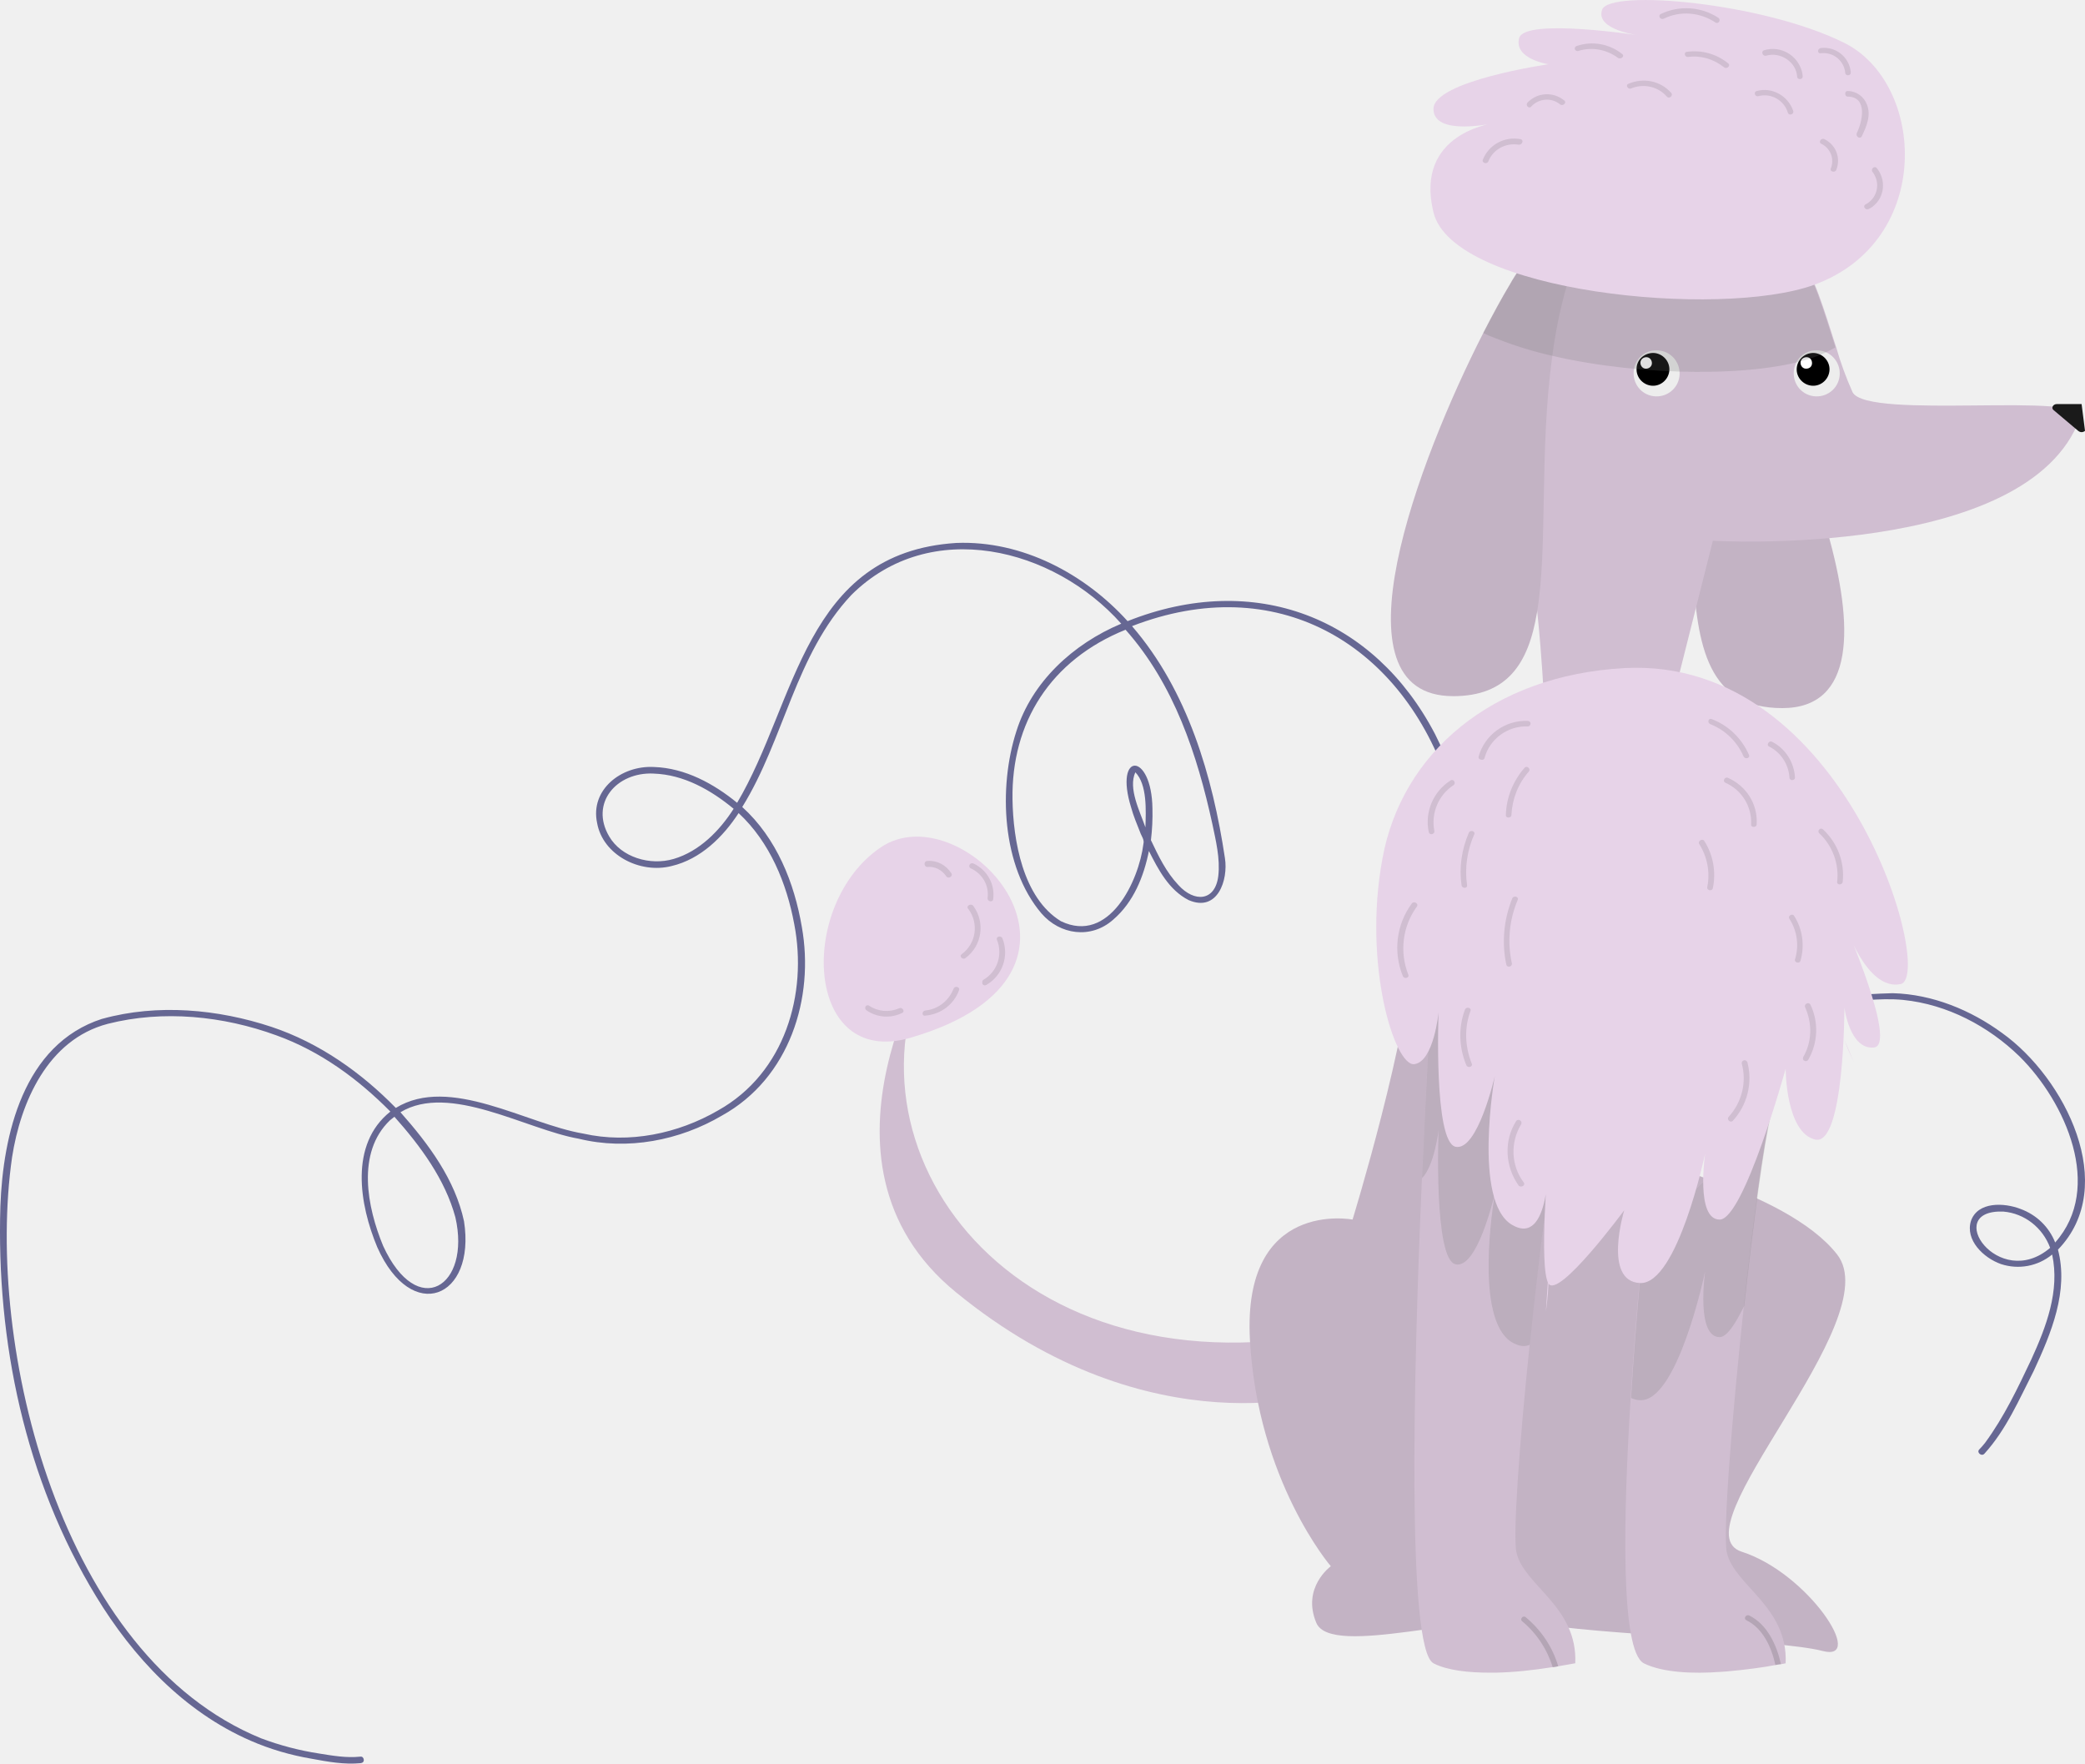
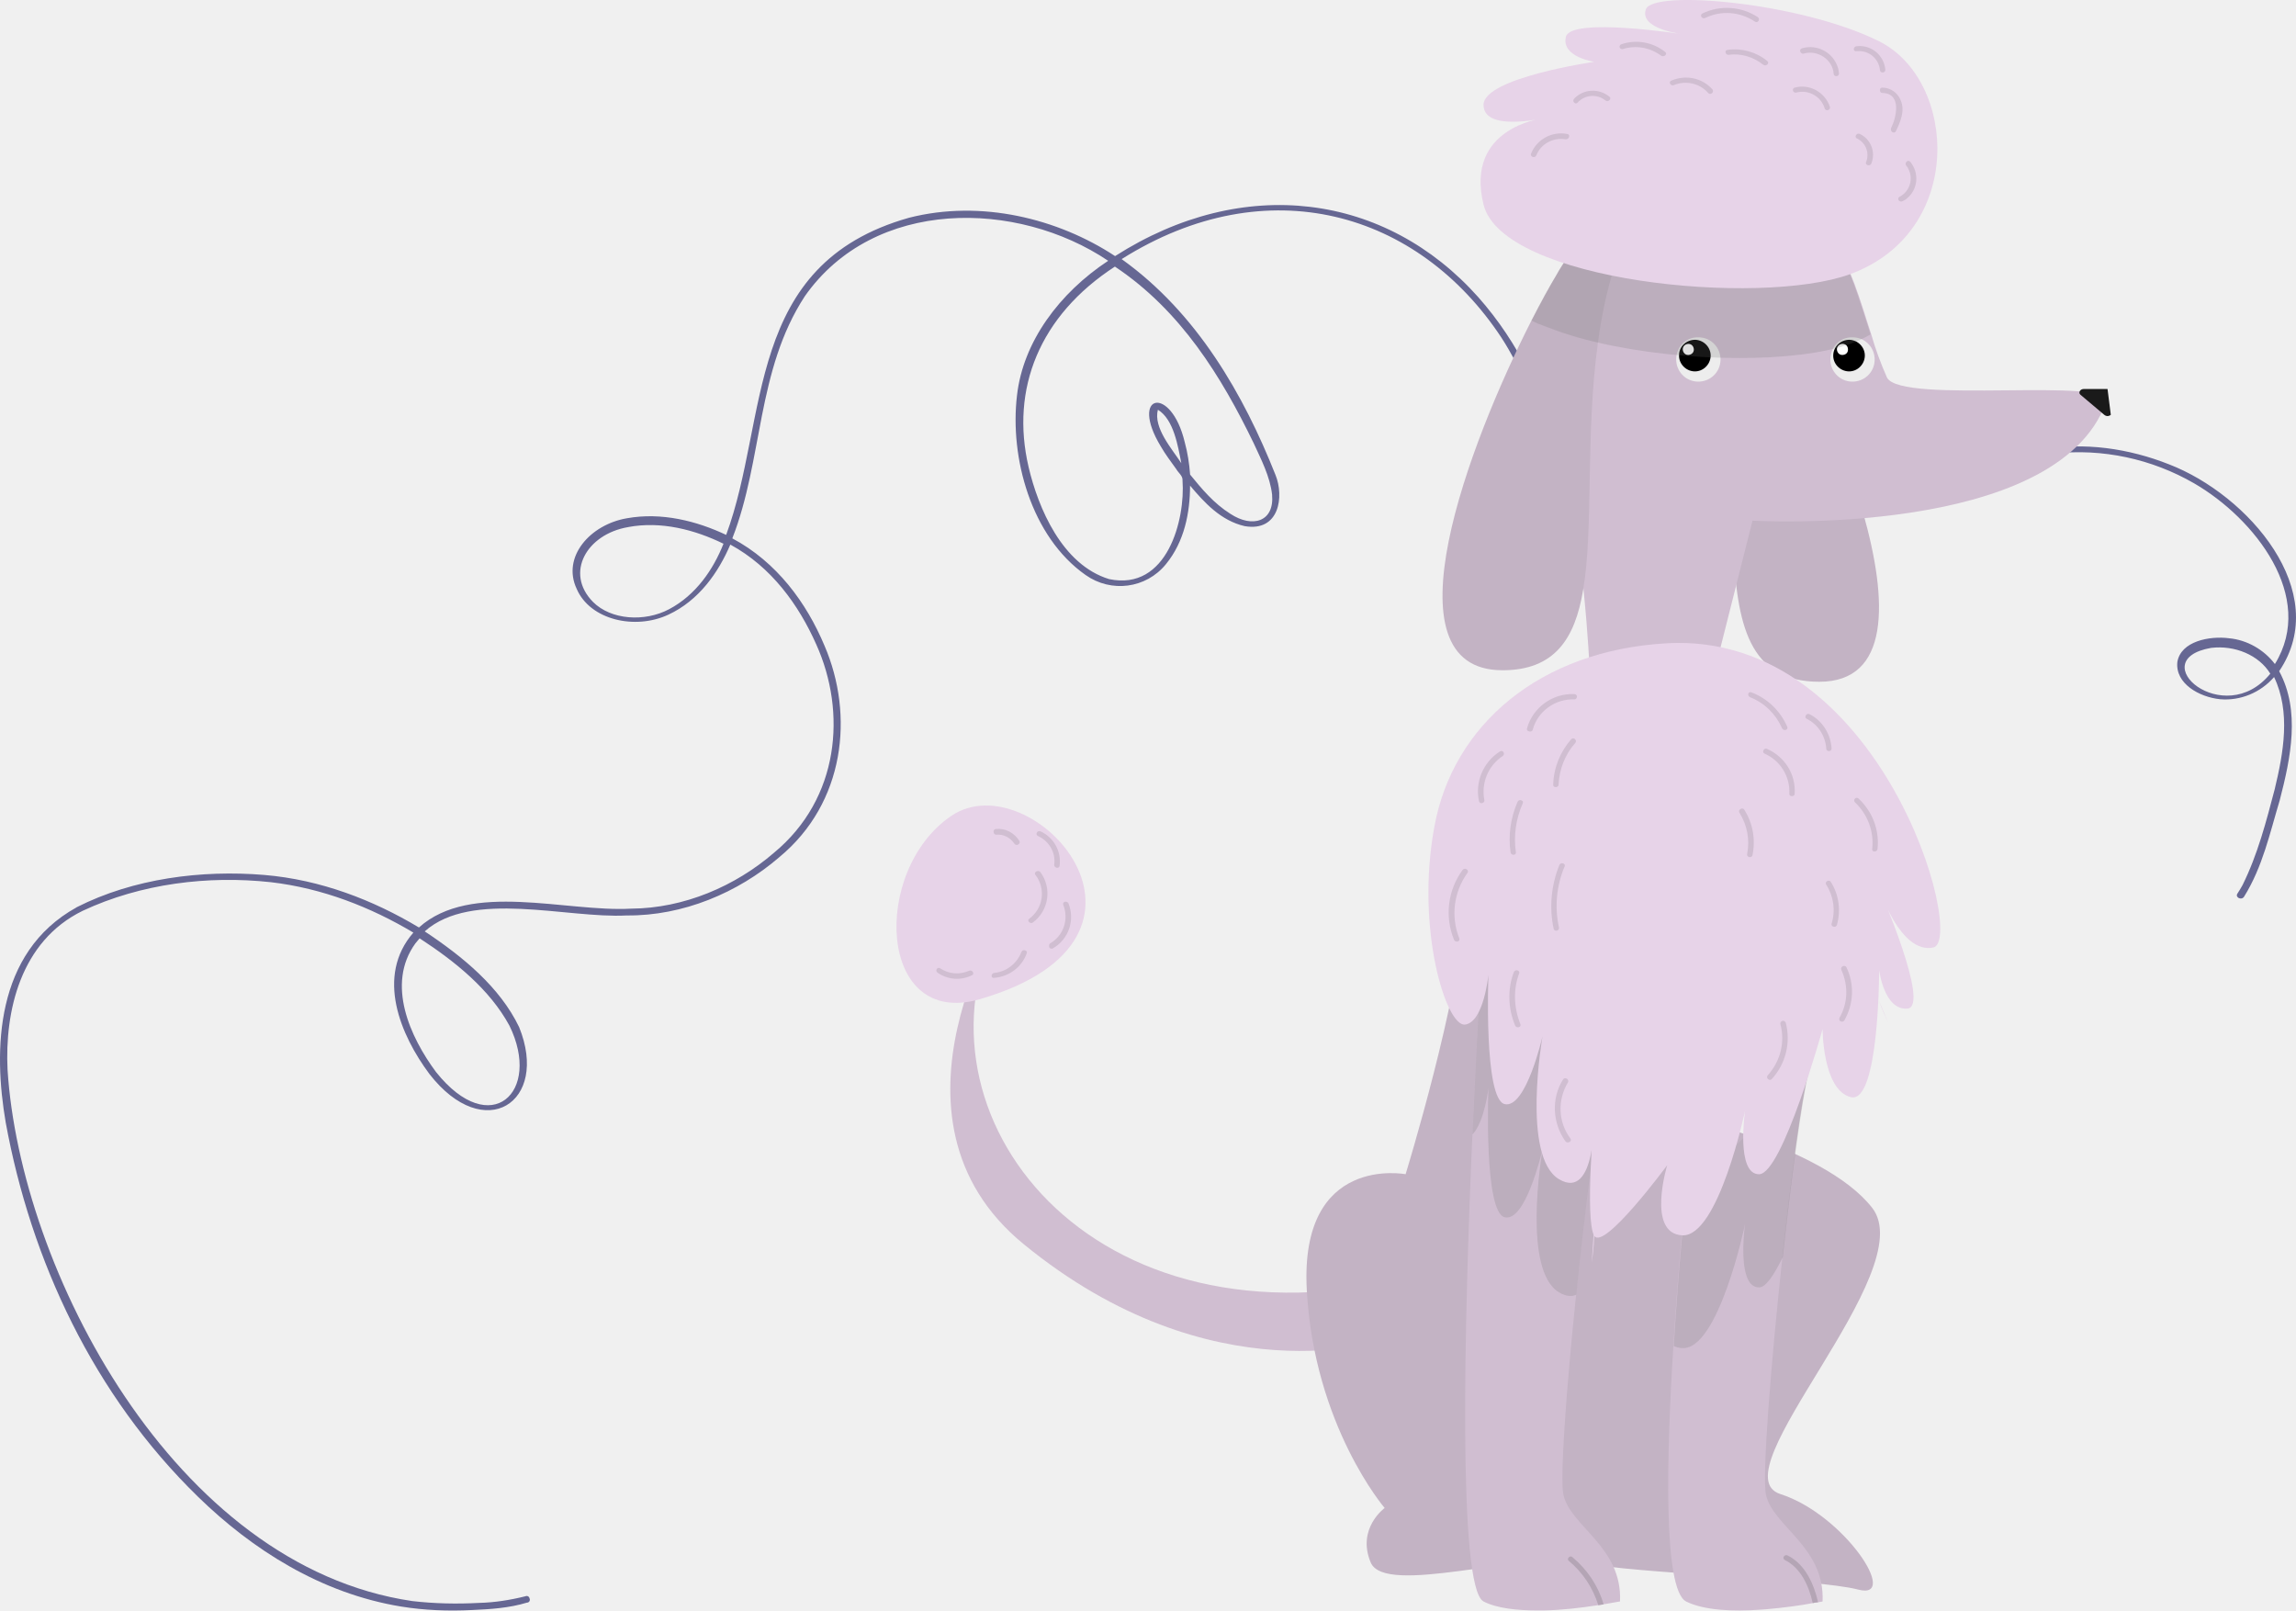
- <svg xmlns="http://www.w3.org/2000/svg" viewBox="0 0 752.82 636.74">
-   <path fill="#666793" d="M36.97 367.83c19.89-5.5 41.72-3.49 61.1 2.93 17.26 5.77 32.37 16.48 44.85 29.25 19.5-11.96 47.15 5.82 67.7 9.27 16.55 3.73 34.18.03 48.65-8.36 24.18-13.53 32.36-42.16 27.51-67.24-2.71-14.67-8.77-29.59-20.09-40.12-5.57 8.53-13.65 16.64-24.21 19.12-11.42 2.92-24.84-3.99-26.89-15.57-2.55-11.93 8.65-20.82 20.53-20.19 11.32.38 21.66 6.08 30.03 12.93 21.59-36.42 24.19-90.33 79.13-93.82 23.92-.95 46.52 11.28 61.85 28.23 45.87-18.25 89.02-1.36 111.02 40.8 4.66 9.24 8.31 18.98 10.55 29.17 2.08 9.32 3.36 18.69 5.61 27.95 5.28 22.86 20.41 53.49 49.3 50.96 15.16-1.68 28.67-11.57 36.01-24.14-8.28-7.07-15.15-16.47-17.08-27.07-1.25-6.02 1.21-14.44 8.76-14.62 7.35 0 12.95 6.16 15.19 12.35 3.58 9.57 1.02 20.08-3.73 28.84 19.88 15.72 37.6 10.6 60.66 10.09 14.39.38 28.19 6.12 39.44 14.35 22.64 16.13 42.51 55.21 20.2 78.24 3.92 14.93-2.44 30.19-8.74 43.75-5.26 10.26-9.89 21.21-17.82 29.92-1.04 1.15-2.88-.46-1.89-1.49.73-.75 1.5-1.62 2.12-2.42 6.85-9.31 11.78-19.72 16.66-30.02 5.4-11.81 10.41-24.86 7.57-37.98-5.2 4.28-12.15 5.53-18.47 3.45-6.38-2.24-13.03-8.74-10.82-15.66 2.48-6.94 11.94-6.56 17.88-4.24 5.76 2.1 10.27 6.47 12.5 12.11 17.54-19.75 3.76-50.72-12.86-67.17-11.17-10.87-26.02-18.8-42.02-20.41-8.71-.86-17.41.71-26.06.96-14.21 1.03-28.61-2.69-39.62-11.48-8.89 15.24-27.04 26.84-45.84 24.95-14.63-1.69-25.76-12.94-32.86-24.57-13.11-21.46-12.55-46.99-20.54-70.11-17.31-48.67-61.49-74.83-113.52-54.71 20.17 23.33 29.12 54.34 33.55 83.78 1.25 7.89-2.68 19.67-13.12 15.13-7.1-3.62-10.95-11.04-14.33-17.72-1.82 9.09-5.48 18.45-12.94 24.83-8.01 7.07-19.18 5.42-25.85-2.29-14.4-16.95-15.6-45.52-9.06-65.78 5.58-17.75 20.36-31.48 37.86-38.83-24.4-27.44-68.94-38.66-97.38-10.43-20.35 21.61-24.26 52.1-39.46 76.61 12.45 11.29 18.8 27.41 21.51 43.28 4.61 25.64-4.38 54.59-28.83 68.13-15.26 8.99-34.1 12.68-51.72 8.36-18.99-3.32-46.61-20.27-64.37-9.56 10.21 11.52 19.73 24.34 22.95 39.37 4.34 27.8-18.9 37.33-31.32 9.36-6.41-15.34-10.16-37.14 4.73-48.97-11.6-11.72-25.25-21.8-41.19-27.53-19.13-6.99-40.87-9.23-60.84-4.15-21.85 5.72-31.5 28.51-34.56 48.15-9.84 68.38 17.6 180.35 89.99 209.84 6.78 2.54 13.73 4.37 20.86 5.46 4.87.79 9.96 1.66 14.88 1.13.71-.1 1.17.38 1.26 1.08s-.38 1.17-1.08 1.26c-6.01.59-11.94-.51-17.74-1.58-7.58-1.29-14.94-3.42-22.01-6.5-24.26-10.55-42.61-30.41-55.77-52.04C8.94 534.11-1.36 484.08.14 435.46c.94-25.5 8.17-58.42 36.76-67.63m199.06-88.54c-13.36-.6-23.07 10.67-16.01 22.69 4.35 7.5 14.72 10.68 23.31 8.13 9.34-2.75 16.63-10.27 21.63-18.1-8.15-6.75-18-12.37-28.93-12.71m487.4 158.14c-22.32-.89-1.79 29 16.88 13.09-2.7-7.31-9.27-12.45-16.88-13.09m-99.67-117.88c-2.02-4.88-6.34-9.7-12.27-9.87-6.13.27-7.46 7.31-6.48 12.14 2.01 9.83 8.23 18.54 15.89 25.21 4.32-8.4 6.7-18.46 2.86-27.47m-213.76-40.74c-2.65 5.79 1.63 14.07 3.64 19.88.18-5.93.71-15.45-3.64-19.88m-44.35 9.83c.23 14.53 3.66 35.52 17.49 43.94 17.45 8.39 28.13-14.61 29.78-27.92.41-1.55-.76-2.87-1.22-4.27-1.14-2.89-2.4-5.85-3.22-8.88-6.29-20.24 7.43-20.15 7.7.42.09 3.78-.09 7.57-.55 11.39 2.72 5.72 5.44 11.45 9.92 16.2 5.77 6.38 13.32 5.92 14.41-3.35.71-6.24-.9-12.68-2.15-18.7-5.45-24.94-13.77-50.34-31.34-70.13-27.07 10.93-41.28 33.48-40.82 61.32M138.31 449.77c12.48 27.2 31.83 14.64 26.11-10.28-3.69-13.62-12.5-25.61-22.01-36.29-.58.41-1.05.88-1.63 1.3-12.16 11.68-8.19 31.43-2.46 45.28" />
-   <path fill="#c3b3c4" d="M599.37 97.75c25.68 71.96-8.76 157.91 44.13 157.91s-1.85-119.01-22.14-151.45-21.99-6.46-21.99-6.46" />
-   <path fill="#d0bed1" d="M339.06 339.92c-41.51 69.04 22.14 164.37 141.3 141.3v21.22s-64.27 22.14-135.15-35.83c-58.27-47.51-6.15-126.69-6.15-126.69m206.8-166.06c4.46 10.46 7.38 30.29 9.23 47.36 1.69 16.45 2.31 30.14 2.31 30.14h46.9l14.15-56.12s113.93 6.77 132.54-44.28c3.54-9.99-76.88.92-82.11-9.38-2.31-5.23-4.31-10.61-5.84-15.99-4.15-12.92-8.61-27.98-12.61-30.75-5.07-3.54-53.51-2.92-81.18-1.23-5.84.31-10.76.77-14.15 1.23-3.23.46-6.15 2.46-7.84 5.23-.62.92-1.23 1.85-1.85 2.92-2.61 4.92-4.15 11.84-4.92 19.37-2.31 17.99.46 40.28 5.38 51.51" />
-   <path fill="#c3b3c4" d="M510.5 339.92c-1.69 33.98-22.14 100.4-22.14 100.4s-39.82-7.69-37.06 43.36c2.77 51.05 29.21 81.8 29.21 81.8s-10.61 7.69-5.23 20.45c5.38 12.76 57.35-4.31 78.57 0 21.22 4.31 88.41 6 104.25 10.15 15.84 4.15-5.23-28.14-29.21-35.83-23.99-7.69 53.05-83.49 34.44-107.32-18.6-23.83-76.88-35.83-76.88-35.83l-75.96-77.19Z" />
-   <path fill="#d0bed1" d="M593.53 600.53c6.77 3.38 17.84 3.84 27.83 3.08.77 0 1.38-.15 2.15-.15 7.07-.62 13.68-1.54 17.53-2.31.77-.15 1.38-.31 2-.31 1.08-.15 1.69-.31 1.69-.31.92-20.45-18.6-28.14-21.22-39.98-1.54-6.77 1.85-49.2 6.15-89.18 3.23-29.83 7.07-58.27 9.69-69.19l-45.97 45.97s-2.77 26.14-4.61 56.74c-2.61 41.36-3.84 91.18 4.77 95.64m-75.97 0c5.07 2.61 12.76 3.38 20.45 3.38h2c6.92-.15 13.68-.92 20.6-2 .77-.15 1.38-.15 2-.31 3.69-.62 6.15-1.08 6.15-1.08.92-20.45-18.6-28.14-21.22-39.98-1.38-6 1.08-39.82 4.77-75.19 3.54-34.6 8.15-70.57 11.22-83.18l-46.74-43.36s-1.69 28.75-3.38 66.42c-3.08 69.65-5.54 170.21 4.15 175.28" />
-   <path fill="#e7d3e8" d="M669.33 383.43c-1.85-4.46-3.23-7.69-3.38-8 .92 2.77 2.15 5.38 3.38 8" />
-   <path fill="#707070" d="M593.53 448.01s-2.77 26.14-4.61 56.74c1.08.46 2.15.77 3.23.77 13.38.77 23.22-44.9 23.52-46.59-.15 1.23-3.23 23.83 5.23 23.83 2.61 0 5.69-4.77 8.92-11.38 3.23-29.83 7.07-58.27 9.69-69.19l-45.97 45.82Z" opacity=".21" />
-   <path fill="#e7d3e8" d="M559.09 459.85s-.46 6-.92 13.68c.62-4.61 1.08-9.07.92-13.68" />
-   <path fill="#707070" d="M519.42 407.88s-1.85 46.9 6.15 48.59c7.69 1.69 13.53-23.22 14.15-25.37-.46 2.77-7.53 45.2 6.15 53.51 2.61 1.54 4.77 1.69 6.46.92 3.54-34.6 8.15-70.57 11.22-83.18l-46.74-43.36s-1.69 28.75-3.38 66.42c4.61-4.77 6-17.53 6-17.53" opacity=".21" />
-   <path fill="#c3b3c4" d="M524.65 251.35c19.53 0 27.21-11.69 30.29-30.14 4-23.52.77-57.97 5.54-92.71 1.54-11.99 4.31-23.68 8.3-35.06 0 0-1.85-25.98-21.99 6.46-.62.92-1.08 1.85-1.69 2.92-2.77 4.61-6 10.61-9.53 17.37-23.37 45.82-55.81 131.15-10.92 131.15" />
-   <path fill="#e7d3e8" d="M589.99 38.86c1.38.31 2.46.31 2.61.46-.15-.15-1.23-.31-2.61-.46m-53.04 32.45c1.69-.31 2.61-.46 2.61-.46-.77 0-1.69.15-2.61.46M328.76 374.67c-38.44 11.22-40.9-48.28-10.76-68.73 30.14-20.45 90.41 45.51 10.76 68.73" />
-   <path fill="#1a1a1a" d="M751.59 145.88h-8.92c-1.38 0-2.15 1.38-1.23 2.15l8.92 7.53c.77.62 1.69.62 2.46 0l-1.23-9.69Z" />
-   <path fill="#e7d3e8" d="M586.46 241.21c80.41-4.31 112.24 111.47 99.79 114.09-12.45 2.61-20.3-22.14-20.3-22.14s19.37 44.28 10.61 45.05c-8.76.77-10.61-14.45-10.61-14.45s0 50.28-10.61 47.66-10.61-25.52-10.61-25.52-15.07 54.43-23.83 54.43-5.23-23.83-5.23-23.83-9.99 47.36-23.52 46.74c-13.53-.62-5.69-26.29-5.69-26.29s-23.83 32.29-27.37 26.45c-3.54-5.84 0-45.82 0-45.82s.92 33.06-13.22 24.6-6.15-53.66-6.15-53.66-6.15 27.21-14.15 25.52c-8-1.69-6.15-48.59-6.15-48.59s-1.69 17.84-8.76 18.76-18.6-35.83-11.53-74.11c6.92-38.29 39.67-66.27 87.33-68.88" />
-   <path fill="#ededed" d="M647.65 134.5c-.15 4.61 3.38 8.46 8 8.61s8.46-3.38 8.61-8c.15-4.61-3.38-8.46-8-8.61h-.31c-4.46-.15-8.15 3.38-8.3 8" />
-   <path d="M648.73 133.12c-.15 3.23 2.46 6 5.69 6.15 3.23.15 6-2.46 6.15-5.69s-2.46-6-5.69-6.15h-.15c-3.23 0-5.84 2.46-6 5.69" />
-   <path fill="#fff" d="M650.11 130.96c0 1.08.77 2.15 2 2.15s2.15-.77 2.15-2-.77-2.15-2-2.15-2.15.92-2.15 2" />
-   <path fill="#ededed" d="M589.84 134.5c-.15 4.61 3.38 8.46 8 8.61s8.46-3.38 8.61-8c.15-4.61-3.38-8.46-8-8.61h-.31c-4.46-.15-8.15 3.38-8.3 8" />
-   <path d="M590.91 133.12c-.15 3.23 2.46 6 5.69 6.15 3.23.15 6-2.46 6.15-5.69s-2.46-6-5.69-6.15h-.15c-3.23 0-6 2.46-6 5.69" />
-   <path fill="#fff" d="M592.3 130.96c0 1.08.77 2.15 2 2.15 1.08 0 2.15-.77 2.15-2 0-1.08-.77-2.15-2-2.15s-2.15.92-2.15 2" />
-   <path fill="#707070" d="M535.56 120.2c1.38.77 2.92 1.38 4.61 2 6.61 2.61 13.53 4.77 20.45 6.3 32.44 7.53 74.42 7.69 94.41.46 2.61-.92 5.23-2.15 7.69-3.54-4.15-12.92-8.61-27.98-12.61-30.75-5.07-3.54-53.51-2.92-81.18-1.23 0 0-1.85-25.98-21.99 6.46-.62.92-1.23 1.85-1.85 2.92-2.92 4.77-6.15 10.61-9.53 17.37" opacity=".21" />
-   <path fill="#e7d3e8" d="M655.03 102.83c43.36-15.84 40.13-72.73 10.92-87.33C636.74.89 581.08-4.03 578.46 3.51c-2.61 7.53 14.15 9.38 14.15 9.38s-42.28-6.61-44.13.92c-1.85 7.53 10.61 9.38 10.61 9.38s-41.51 6-41.51 16.14 22.14 5.07 22.14 5.07-29.21 3.38-22.14 32.29 103.48 38.44 137.46 26.14" />
-   <path fill="#d0bed1" d="M623.97 280.87c6.61 2.92 10.76 9.53 10.3 16.76 0 1.23-2.15 1.23-2 0 .31-6.46-3.38-12.45-9.38-15.07-1.08-.62 0-2.31 1.08-1.69m-8.61 22.76c3.23 5.07 4.31 11.22 3.08 17.07-.31 1.23-2.31.77-2-.46 1.08-5.38 0-10.92-2.92-15.53-.62-1.08 1.23-2.15 1.85-1.08m-64.89-26.45c.92-.92 2.31.46 1.54 1.38-3.84 4.31-6 9.84-6.3 15.68 0 1.23-2.15 1.23-2 0 .15-6.3 2.61-12.3 6.77-17.07m-20.16 23.54c.46-1.23 2.46-.62 2 .46-2.61 5.84-3.54 12.3-2.61 18.45.15 1.23-1.85 1.23-2 0-.92-6.3 0-12.92 2.61-18.91m15.69 23.68c.46-1.23 2.46-.62 2 .46-3.08 7.23-3.84 15.22-2.15 22.91.31 1.23-1.69 1.85-2 .46-1.69-7.84-.92-16.3 2.15-23.83m112.24-24.91c5.23 4.92 7.84 11.84 7.07 18.91-.15 1.23-2.15 1.23-2 0 .77-6.46-1.69-13.07-6.46-17.53-.92-.92.46-2.31 1.38-1.38m-40.12-39.82c6 2.31 10.76 6.92 13.38 12.92.46 1.23-1.54 1.69-2 .46-2.31-5.23-6.46-9.38-11.84-11.53-1.38-.46-.92-2.46.46-1.85m21.68 8.15c4.92 2.46 8 7.53 8.3 12.92 0 1.23-2 1.23-2 0-.31-4.77-3.08-9.07-7.38-11.22-1.08-.46 0-2.31 1.08-1.69m7.99 62.87c3.08 4.77 3.84 10.76 2.31 16.14-.31 1.23-2.31.77-2-.46 1.54-4.92.77-10.3-2-14.61-.77-1.08 1.08-2.15 1.69-1.08m19.38-297.81c3.08 0 5.84 2 6.92 4.92 1.54 3.84-.15 7.84-1.85 11.38-.62 1.23-2.31.15-1.85-1.08 2-4 4.15-13.07-3.23-13.22-.62 0-.92-.46-.92-1.08s.31-.92.92-.92m-30.13-14.76c5.84-1.69 11.84 1.69 13.53 7.53.15.62.31 1.38.31 2 0 1.23-2 1.23-2 0-.31-5.23-6-9.07-11.22-7.53-.46.15-1.08-.15-1.23-.62-.31-.62 0-1.23.62-1.38m-27.99.61c5.38-.77 10.76.77 14.91 4.15 1.08.77-.46 2.31-1.54 1.38-3.69-2.92-8.3-4.31-12.92-3.69-1.23.15-1.69-1.69-.46-1.85m-9.37-13.67c6.77-3.23 14.61-2.61 20.76 1.38 1.08.77 0 2.46-1.08 1.69-5.54-3.69-12.61-4.31-18.6-1.38-1.23.62-2.31-1.08-1.08-1.69m-30.29 11.53c5.54-1.85 11.69-.77 16.3 2.92 1.08.77-.46 2.15-1.54 1.38-4.15-3.08-9.53-4-14.3-2.46-.46.15-1.08-.15-1.23-.62s.15-1.08.77-1.23m-17.84 20.46c3.54-3.69 9.23-4 13.22-.77 1.08.77-.46 2.31-1.54 1.38-3.08-2.46-7.53-2.15-10.3.77-.77 1.08-2.31-.31-1.38-1.38m-16.14 20.6c2.15-5.38 7.84-8.46 13.53-7.38 1.38.15.77 2.15-.62 2-4.61-.77-9.23 1.69-10.92 6-.46 1.23-2.46.62-2-.62m52.59-27.37c5.38-2.31 11.53-1.08 15.38 3.23.92.92-.62 2.46-1.54 1.38-3.23-3.69-8.46-4.77-12.92-2.92-1.08.46-2.15-1.23-.92-1.69m46.28 2.62c5.54-1.54 11.38 1.69 13.22 7.23.31 1.23-1.69 1.85-2 .46-1.38-4.46-6.15-7.07-10.61-5.84-.46.15-1.08-.15-1.23-.62s0-1.08.62-1.23m39.37 40.9c3.84-2 5.23-6.77 3.23-10.46-.15-.46-.46-.77-.77-1.23-.77-.92.62-2.46 1.54-1.38 3.38 4.15 2.92 10.3-1.23 13.68-.46.46-1.08.77-1.69 1.08-1.23.62-2.31-1.08-1.08-1.69m-14.92-23.53c4.15 2 6 6.77 4.31 11.07-.46 1.23-2.46.62-2-.46 1.38-3.38 0-7.23-3.38-8.92-1.23-.46-.15-2.31 1.08-1.69m-1.24-32.9c5.38-.62 10.15 3.23 10.76 8.61v.31c0 1.23-2 1.23-2 0-.46-4.31-4.15-7.38-8.46-7.07h-.31c-1.38.31-1.38-1.69 0-1.85M347.21 344.53c5.23-3.84 6.3-11.07 2.46-16.3l-.15-.15c-.77-1.08 1.08-2 1.85-1.08 4.46 6 3.23 14.45-2.77 18.91-.92.77-2.46-.62-1.38-1.38m-13.08 20.3c4.61-.46 8.46-3.54 10.15-7.84.46-1.23 2.46-.62 2 .46-1.85 5.23-6.61 8.76-12.15 9.23-1.38.31-1.38-1.69 0-1.85m17.38-53.05c4.92 2.31 7.84 7.53 7.07 12.92-.15 1.23-2.15.77-2-.46.62-4.61-2-8.92-6.15-10.76-1.08-.62-.15-2.31 1.08-1.69m3.53 41.97c5.07-2.92 7.07-9.07 4.92-14.45-.46-1.23 1.54-1.69 2-.46 2.46 6.3 0 13.38-5.84 16.76-.46.31-1.08.15-1.38-.31-.15-.62-.15-1.23.31-1.54m-41.21 9.37c3.23 2.15 7.23 2.46 10.76.92 1.23-.62 2.31 1.23 1.08 1.69-4.15 2-8.92 1.69-12.76-.92-1.23-.77-.15-2.46.92-1.69m20.91-52.27c3.54-.31 6.77 1.38 8.76 4.46.62 1.08-1.08 2.15-1.85 1.08-1.54-2.31-4.15-3.69-6.92-3.38-1.23-.15-1.23-2.15 0-2.15m199.12-37.68c2.15-7.84 9.53-13.22 17.68-12.92.62 0 1.08.46 1.08.92 0 .62-.46 1.08-.92 1.08-7.23-.31-13.84 4.46-15.68 11.38-.15.62-.77.77-1.38.62-.62-.15-.92-.62-.77-1.08m-24.15 53.04c.77-1.08 2.61 0 1.85 1.08-5.23 7.23-6.3 16.45-3.08 24.6.46 1.23-1.54 1.69-2 .46-3.54-8.76-2.31-18.6 3.23-26.14m114.4 77.03c4.77-5.23 6.61-12.45 4.77-19.22-.15-.62.31-1.08.77-1.23s.92.15 1.23.62c2 7.53 0 15.53-5.23 21.22-.92.92-2.31-.46-1.54-1.38m26.9-21.53c3.23-5.54 3.38-12.15.77-17.99-.62-1.23 1.23-2.15 1.85-1.08 3.08 6.3 2.77 13.84-.77 19.99-.31.46-.92.62-1.38.31-.46-.15-.62-.62-.46-1.23M547.4 404.8c.62-1.08 2.46-.15 1.85 1.08-4 6.61-3.69 14.91.92 21.06.77 1.08-1.08 2-1.85 1.08-4.92-6.92-5.38-16.14-.92-23.22m-18.45-40.28c.46-1.23 2.46-.62 2 .46-2.31 6.15-2 12.92.46 19.07.46 1.23-1.54 1.69-2 .46-2.61-6.3-2.92-13.53-.46-19.99m-5.23-82.72c1.08-.77 2.15.92 1.08 1.69-5.38 3.54-8.15 9.99-6.92 16.45.31 1.23-1.69 1.85-2 .46-1.54-7.07 1.54-14.61 7.84-18.6" />
-   <path fill="#b4a5b5" d="M630.58 585c6 2.92 9.07 9.84 10.46 16.14.77-.15 1.38-.31 2-.31-1.54-6.92-4.92-14.3-11.38-17.53-1.23-.62-2.31 1.08-1.08 1.69m-81.03.32c5.23 4.31 9.07 10.15 11.07 16.61.77-.15 1.38-.15 2-.31-2-6.92-6.15-13.07-11.69-17.68-.92-.92-2.31.62-1.38 1.38" />
+ <svg xmlns="http://www.w3.org/2000/svg" viewBox="0 0 861.03 603.92">
+   <path fill="#666793" d="M28.69 340.26c-30.65 16.96-31.21 53.56-26.54 80.7 9.49 51.76 32.88 102.15 72.22 140.41 20.15 19.61 45.82 36.08 75.94 41.04 8.83 1.44 17.82 1.78 26.65 1.33 6.95-.3 14.04-.76 20.68-2.79h.15c.79-.15 1.1-.94.8-1.57-.15-.79-.94-1.1-1.57-.8-5.68 1.41-11.52 2.34-17.36 2.48-8.37.45-16.72.28-25.08-.69C65.01 587.22 7.54 475.71 2.83 401.08c-1.05-21.62 4.69-48.11 28.22-59.56 21.79-10.2 47.04-13.29 70.54-10.71 19.4 2.26 37.52 9.4 53.43 18.9-14.24 16.37-4.83 38.47 6.02 53.02 20.6 26.55 45.09 10.67 33.64-17.58-7.22-15.01-21.08-26.4-35.41-35.9 17.7-15.73 53.33-4.76 75.73-5.97 21.14.21 41.82-8.57 57.16-21.78 24.81-20.44 28.2-53.41 17.07-79.31-6.74-16.11-17.91-31.43-34.6-40.31 11.58-29.63 8.99-62.92 27.19-90.8 25.96-37 79.59-36.25 113.76-13.29-18.33 12.11-31.93 30.36-34.2 50.55-2.74 23.18 5.23 52.86 25.71 67.26 9.6 6.8 22.7 5.11 30.14-4.03 6.97-8.5 9.04-19.38 9.06-29.47 5.34 6.32 11.48 13.12 20.47 15.19 13.09 2.24 14.85-11.17 11.56-19.22-11.91-30-29.35-60.65-57.69-80.91C475.29 62.75 531.88 79.45 563 126.53c14.46 22.28 19.76 49.58 39.74 68.87 10.86 10.59 26.13 19.62 43.34 17.77 21.78-2.63 39.8-19.31 46.47-37.75 14.65 6.51 32.01 6.7 47.95 2.16 9.94-2.34 19.57-6.1 29.68-7.5 18.31-2 36.75 1.98 52.66 11.17 22.68 13.15 45.8 42.55 30.28 67.75-4.09-5.37-10.39-9.02-17.17-9.66-7.25-.96-18.14 1.06-19.42 8.94-.81 8.04 8.17 13.12 16.06 13.92 7.57.65 15.15-2.48 20.22-8.32 6.27 13.11 3.56 28.25.22 42.12-3.19 12.14-6.37 24.44-12.07 35.94-.63 1.1-1.27 2.21-1.9 3.15-.95 1.42 1.57 2.69 2.52 1.11 6.97-11.19 9.68-23.96 13.34-36.09 4.14-15.93 7.81-33.58-.2-48.43 20.1-29.77-11.67-66.13-41.3-77.56-14.81-5.87-32.01-8.6-48.41-5.32-26.2 6.24-45.32 16.13-71.62 4.56 3.34-10.4 3.84-22.23-2.44-31.39-3.93-6.01-11.8-11.23-20.17-9.36-8.68 2.19-9.49 11.65-6.67 17.65 4.71 10.74 14.78 18.97 25.82 24.35-6.04 16.39-19.15 28.98-35.58 34.61-32.52 10.01-56.9-18.75-68.2-41.49-4.56-9.16-8.32-18.8-12.86-28.11-5.03-10.1-11.31-19.58-18.86-28.12-34.77-39.04-88.06-46.27-136.26-15.47-21.42-14.09-50.27-21.26-77.26-14.38-62.04 17.51-52.39 75.12-68.59 118.93-11.03-5.23-24.27-8.58-37.22-6.24-13.73 2.33-24.49 14.46-18.84 26.46 5.02 11.69 21.89 15.52 34.37 9.7 11.52-5.33 18.81-15.89 23.25-26.29 15.44 8.4 25.65 22.62 32.24 37.46 11.45 25.43 8.7 57.76-15.81 78.05-14.55 12.59-33.8 20.89-53.68 21.01-24.29 1.36-60.08-10.4-79.52 7.06-17.17-10.3-36.87-17.92-58.01-19.7-23.5-1.95-49.07 1.3-70.39 12.13m206.81-142.57c12.46-2.34 25.08 1.01 35.8 6.24-3.81 9.61-10.3 19.22-20.41 24.56-9.16 4.86-21.78 4.05-28.54-2.75-10.7-10.91-2.3-25.41 13.16-28.04m593.64 45.29c8.99-1.08 17.98 2.73 22.22 9.67-17.41 21.41-47.94-5.17-22.22-9.67m-141.26-99.72c6.45 8.69 6.1 19.89 2.92 29.82-10.08-5.08-19.37-12.82-23.93-22.62-2.2-4.89-2.34-12.63 4.61-14.51 6.78-1.4 12.93 2.72 16.39 7.29m-253.68 10.43c5.99 3.65 7.54 13.74 8.79 20.05-3.62-5.53-10.53-13.28-8.79-20.05m-48.48 21.5c-6.87-29.36 4.08-56.78 32.36-75.17 24.72 16.47 39.97 41.27 52.05 66.23 2.82 6.16 6.12 12.47 6.9 19.27.92 10.26-7.45 12.61-15.63 7.21-6.3-3.96-10.71-9.34-15.11-14.71-.31-4.11-.93-8.2-2.02-12.16-5.15-21.63-20.93-18.19-9 1.55 1.73 3 3.77 5.69 5.81 8.53.79 1.42 2.51 2.53 2.36 4.26 1.07 14.52-5.63 41.63-27.54 37-17.65-5.4-26.59-26.72-30.19-42.04M163.55 402.04c-9.75-13.12-18.85-33.02-7.77-48.29.47-.63 1.1-1.26 1.58-1.89 13.38 8.7 26.3 19.15 33.68 32.73 12.24 24.96-7.05 43.05-27.49 17.44" />
+   <path fill="#c3b3c4" d="M638.13 97.74c25.68 71.96-8.76 157.91 44.13 157.91s-1.85-119.01-22.14-151.45-21.99-6.46-21.99-6.46" />
+   <path fill="#d0bed1" d="M377.82 339.91c-41.51 69.04 22.14 164.37 141.3 141.3v21.22s-64.27 22.14-135.15-35.83c-58.27-47.51-6.15-126.69-6.15-126.69m206.8-166.06c4.46 10.46 7.38 30.29 9.23 47.36 1.69 16.45 2.31 30.14 2.31 30.14h46.9l14.15-56.12s113.93 6.77 132.54-44.28c3.54-9.99-76.88.92-82.11-9.38-2.31-5.23-4.31-10.61-5.84-15.99-4.15-12.92-8.61-27.98-12.61-30.75-5.07-3.54-53.51-2.92-81.18-1.23-5.84.31-10.76.77-14.15 1.23-3.23.46-6.15 2.46-7.84 5.23-.62.92-1.23 1.85-1.85 2.92-2.61 4.92-4.15 11.84-4.92 19.37-2.31 17.99.46 40.28 5.38 51.51" />
+   <path fill="#c3b3c4" d="M549.26 339.91c-1.69 33.98-22.14 100.4-22.14 100.4s-39.82-7.69-37.06 43.36c2.77 51.05 29.21 81.8 29.21 81.8s-10.61 7.69-5.23 20.45c5.38 12.76 57.35-4.31 78.57 0 21.22 4.31 88.41 6 104.25 10.15 15.84 4.15-5.23-28.14-29.21-35.83-23.99-7.69 53.05-83.49 34.44-107.32-18.6-23.83-76.88-35.83-76.88-35.83l-75.96-77.19h.01Z" />
+   <path fill="#d0bed1" d="M632.29 600.52c6.77 3.38 17.84 3.84 27.83 3.08.77 0 1.38-.15 2.15-.15 7.07-.62 13.68-1.54 17.53-2.31.77-.15 1.38-.31 2-.31 1.08-.15 1.69-.31 1.69-.31.92-20.45-18.6-28.14-21.22-39.98-1.54-6.77 1.85-49.2 6.15-89.18 3.23-29.83 7.07-58.27 9.69-69.19l-45.97 45.97s-2.77 26.14-4.61 56.74c-2.61 41.36-3.84 91.18 4.77 95.64m-75.97 0c5.07 2.61 12.76 3.38 20.45 3.38h2c6.92-.15 13.68-.92 20.6-2 .77-.15 1.38-.15 2-.31 3.69-.62 6.15-1.08 6.15-1.08.92-20.45-18.6-28.14-21.22-39.98-1.38-6 1.08-39.82 4.77-75.19 3.54-34.6 8.15-70.57 11.22-83.18l-46.74-43.36s-1.69 28.75-3.38 66.42c-3.08 69.65-5.54 170.21 4.15 175.28" />
+   <path fill="#e7d3e8" d="M708.09 383.42c-1.85-4.46-3.23-7.69-3.38-8 .92 2.77 2.15 5.38 3.38 8" />
+   <path fill="#707070" d="M632.29 448s-2.77 26.14-4.61 56.74c1.08.46 2.15.77 3.23.77 13.38.77 23.22-44.9 23.52-46.59-.15 1.23-3.23 23.83 5.23 23.83 2.61 0 5.69-4.77 8.92-11.38 3.23-29.83 7.07-58.27 9.69-69.19L632.3 448h-.01Z" opacity=".21" />
+   <path fill="#e7d3e8" d="M597.85 459.84s-.46 6-.92 13.68c.62-4.61 1.08-9.07.92-13.68" />
+   <path fill="#707070" d="M558.18 407.87s-1.85 46.9 6.15 48.59c7.69 1.69 13.53-23.22 14.15-25.37-.46 2.77-7.53 45.2 6.15 53.51 2.61 1.54 4.77 1.69 6.46.92 3.54-34.6 8.15-70.57 11.22-83.18l-46.74-43.36s-1.69 28.75-3.38 66.42c4.61-4.77 6-17.53 6-17.53" opacity=".21" />
+   <path fill="#c3b3c4" d="M563.41 251.34c19.53 0 27.21-11.69 30.29-30.14 4-23.52.77-57.97 5.54-92.71 1.54-11.99 4.31-23.68 8.3-35.06 0 0-1.85-25.98-21.99 6.46-.62.92-1.08 1.85-1.69 2.92-2.77 4.61-6 10.61-9.53 17.37-23.37 45.82-55.81 131.15-10.92 131.15" />
+   <path fill="#e7d3e8" d="M628.75 38.85c1.38.31 2.46.31 2.61.46-.15-.15-1.23-.31-2.61-.46M575.71 71.3c1.69-.31 2.61-.46 2.61-.46-.77 0-1.69.15-2.61.46M367.52 374.66c-38.44 11.22-40.9-48.28-10.76-68.73 30.14-20.45 90.41 45.51 10.76 68.73" />
+   <path fill="#1a1a1a" d="M790.35 145.87h-8.92c-1.38 0-2.15 1.38-1.23 2.15l8.92 7.53c.77.62 1.69.62 2.46 0l-1.23-9.69Z" />
+   <path fill="#e7d3e8" d="M625.22 241.2c80.41-4.31 112.24 111.47 99.79 114.09-12.45 2.61-20.3-22.14-20.3-22.14s19.37 44.28 10.61 45.05-10.61-14.45-10.61-14.45 0 50.28-10.61 47.66-10.61-25.52-10.61-25.52-15.07 54.43-23.83 54.43-5.23-23.83-5.23-23.83-9.99 47.36-23.52 46.74c-13.53-.62-5.69-26.29-5.69-26.29s-23.83 32.29-27.37 26.45 0-45.82 0-45.82.92 33.06-13.22 24.6-6.15-53.66-6.15-53.66-6.15 27.21-14.15 25.52-6.15-48.59-6.15-48.59-1.69 17.84-8.76 18.76-18.6-35.83-11.53-74.11c6.92-38.29 39.67-66.27 87.33-68.88" />
+   <path fill="#ededed" d="M686.41 134.49c-.15 4.61 3.38 8.46 8 8.61s8.46-3.38 8.61-8c.15-4.61-3.38-8.46-8-8.61h-.31c-4.46-.15-8.15 3.38-8.3 8" />
+   <path d="M687.49 133.11c-.15 3.23 2.46 6 5.69 6.15s6-2.46 6.15-5.69-2.46-6-5.69-6.15h-.15c-3.23 0-5.84 2.46-6 5.69" />
+   <path fill="#fff" d="M688.87 130.95c0 1.08.77 2.15 2 2.15s2.15-.77 2.15-2-.77-2.15-2-2.15-2.15.92-2.15 2" />
+   <path fill="#ededed" d="M628.6 134.49c-.15 4.61 3.38 8.46 8 8.61s8.46-3.38 8.61-8c.15-4.61-3.38-8.46-8-8.61h-.31c-4.46-.15-8.15 3.38-8.3 8" />
+   <path d="M629.67 133.11c-.15 3.23 2.46 6 5.69 6.15s6-2.46 6.15-5.69-2.46-6-5.69-6.15h-.15c-3.23 0-6 2.46-6 5.69" />
+   <path fill="#fff" d="M631.06 130.95c0 1.08.77 2.15 2 2.15 1.08 0 2.15-.77 2.15-2 0-1.08-.77-2.15-2-2.15s-2.15.92-2.15 2" />
+   <path fill="#707070" d="M574.32 120.19c1.38.77 2.92 1.38 4.61 2 6.61 2.61 13.53 4.77 20.45 6.3 32.44 7.53 74.42 7.69 94.41.46 2.61-.92 5.23-2.15 7.69-3.54-4.15-12.92-8.61-27.98-12.61-30.75-5.07-3.54-53.51-2.92-81.18-1.23 0 0-1.85-25.98-21.99 6.46-.62.92-1.23 1.85-1.85 2.92-2.92 4.77-6.15 10.61-9.53 17.37" opacity=".21" />
+   <path fill="#e7d3e8" d="M693.79 102.82c43.36-15.84 40.13-72.73 10.92-87.33C675.5.88 619.84-4.04 617.22 3.5c-2.61 7.53 14.15 9.38 14.15 9.38s-42.28-6.61-44.13.92c-1.85 7.53 10.61 9.38 10.61 9.38s-41.51 6-41.51 16.14 22.14 5.07 22.14 5.07-29.21 3.38-22.14 32.29 103.48 38.44 137.46 26.14" />
+   <path fill="#d0bed1" d="M662.73 280.86c6.61 2.92 10.76 9.53 10.3 16.76 0 1.23-2.15 1.23-2 0 .31-6.46-3.38-12.45-9.38-15.07-1.08-.62 0-2.31 1.08-1.69m-8.61 22.76c3.23 5.07 4.31 11.22 3.08 17.07-.31 1.23-2.31.77-2-.46 1.08-5.38 0-10.92-2.92-15.53-.62-1.08 1.23-2.15 1.85-1.08m-64.89-26.45c.92-.92 2.31.46 1.54 1.38-3.84 4.31-6 9.84-6.3 15.68 0 1.23-2.15 1.23-2 0 .15-6.3 2.61-12.3 6.77-17.07m-20.16 23.54c.46-1.23 2.46-.62 2 .46-2.61 5.84-3.54 12.3-2.61 18.45.15 1.23-1.85 1.23-2 0-.92-6.3 0-12.92 2.61-18.91m15.69 23.68c.46-1.23 2.46-.62 2 .46-3.08 7.23-3.84 15.22-2.15 22.91.31 1.23-1.69 1.85-2 .46-1.69-7.84-.92-16.3 2.15-23.83m112.24-24.91c5.23 4.92 7.84 11.84 7.07 18.91-.15 1.23-2.15 1.23-2 0 .77-6.46-1.69-13.07-6.46-17.53-.92-.92.46-2.31 1.38-1.38m-40.12-39.82c6 2.31 10.76 6.92 13.38 12.92.46 1.23-1.54 1.69-2 .46-2.31-5.23-6.46-9.38-11.84-11.53-1.38-.46-.92-2.46.46-1.85m21.68 8.15c4.92 2.46 8 7.53 8.3 12.92 0 1.23-2 1.23-2 0-.31-4.77-3.08-9.07-7.38-11.22-1.08-.46 0-2.31 1.08-1.69m7.99 62.87c3.08 4.77 3.84 10.76 2.31 16.14-.31 1.23-2.31.77-2-.46 1.54-4.92.77-10.3-2-14.61-.77-1.08 1.08-2.15 1.69-1.08m19.38-297.81c3.08 0 5.84 2 6.92 4.92 1.54 3.84-.15 7.84-1.85 11.38-.62 1.23-2.31.15-1.85-1.08 2-4 4.15-13.07-3.23-13.22-.62 0-.92-.46-.92-1.08s.31-.92.92-.92M675.8 18.1c5.84-1.69 11.84 1.69 13.53 7.53.15.62.31 1.38.31 2 0 1.23-2 1.23-2 0-.31-5.23-6-9.07-11.22-7.53-.46.15-1.08-.15-1.23-.62-.31-.62 0-1.23.62-1.38m-27.99.61c5.38-.77 10.76.77 14.91 4.15 1.08.77-.46 2.31-1.54 1.38-3.69-2.92-8.3-4.31-12.92-3.69-1.23.15-1.69-1.69-.46-1.85m-9.37-13.67c6.77-3.23 14.61-2.61 20.76 1.38 1.08.77 0 2.46-1.08 1.69-5.54-3.69-12.61-4.31-18.6-1.38-1.23.62-2.31-1.08-1.08-1.69m-30.29 11.53c5.54-1.85 11.69-.77 16.3 2.92 1.08.77-.46 2.15-1.54 1.38-4.15-3.08-9.53-4-14.3-2.46-.46.15-1.08-.15-1.23-.62s.15-1.08.77-1.23m-17.84 20.46c3.54-3.69 9.23-4 13.22-.77 1.08.77-.46 2.31-1.54 1.38-3.08-2.46-7.53-2.15-10.3.77-.77 1.08-2.31-.31-1.38-1.38m-16.14 20.6c2.15-5.38 7.84-8.46 13.53-7.38 1.38.15.77 2.15-.62 2-4.61-.77-9.23 1.69-10.92 6-.46 1.23-2.46.62-2-.62m52.59-27.37c5.38-2.31 11.53-1.08 15.38 3.23.92.92-.62 2.46-1.54 1.38-3.23-3.69-8.46-4.77-12.92-2.92-1.08.46-2.15-1.23-.92-1.69m46.28 2.62c5.54-1.54 11.38 1.69 13.22 7.23.31 1.23-1.69 1.85-2 .46-1.38-4.46-6.15-7.07-10.61-5.84-.46.15-1.08-.15-1.23-.62s0-1.08.62-1.23m39.37 40.9c3.84-2 5.23-6.77 3.23-10.46-.15-.46-.46-.77-.77-1.23-.77-.92.62-2.46 1.54-1.38 3.38 4.15 2.92 10.3-1.23 13.68-.46.46-1.08.77-1.69 1.08-1.23.62-2.31-1.08-1.08-1.69m-14.92-23.53c4.15 2 6 6.77 4.31 11.07-.46 1.23-2.46.62-2-.46 1.38-3.38 0-7.23-3.38-8.92-1.23-.46-.15-2.31 1.08-1.69m-1.24-32.9c5.38-.62 10.15 3.23 10.76 8.61v.31c0 1.23-2 1.23-2 0-.46-4.31-4.15-7.38-8.46-7.07h-.31c-1.38.31-1.38-1.69 0-1.85M385.97 344.52c5.23-3.84 6.3-11.07 2.46-16.3l-.15-.15c-.77-1.08 1.08-2 1.85-1.08 4.46 6 3.23 14.45-2.77 18.91-.92.77-2.46-.62-1.38-1.38m-13.08 20.3c4.61-.46 8.46-3.54 10.15-7.84.46-1.23 2.46-.62 2 .46-1.85 5.23-6.61 8.76-12.15 9.23-1.38.31-1.38-1.69 0-1.85m17.38-53.05c4.92 2.31 7.84 7.53 7.07 12.92-.15 1.23-2.15.77-2-.46.62-4.61-2-8.92-6.15-10.76-1.08-.62-.15-2.31 1.08-1.69m3.53 41.97c5.07-2.92 7.07-9.07 4.92-14.45-.46-1.23 1.54-1.69 2-.46 2.46 6.3 0 13.38-5.84 16.76-.46.31-1.08.15-1.38-.31-.15-.62-.15-1.23.31-1.54m-41.21 9.37c3.23 2.15 7.23 2.46 10.76.92 1.23-.62 2.31 1.23 1.08 1.69-4.15 2-8.92 1.69-12.76-.92-1.23-.77-.15-2.46.92-1.69m20.91-52.27c3.54-.31 6.77 1.38 8.76 4.46.62 1.08-1.08 2.15-1.85 1.08-1.54-2.31-4.15-3.69-6.92-3.38-1.23-.15-1.23-2.15 0-2.15m199.12-37.68c2.15-7.84 9.53-13.22 17.68-12.92.62 0 1.08.46 1.08.92 0 .62-.46 1.08-.92 1.08-7.23-.31-13.84 4.46-15.68 11.38-.15.62-.77.77-1.38.62-.62-.15-.92-.62-.77-1.08m-24.15 53.04c.77-1.08 2.61 0 1.85 1.08-5.23 7.23-6.3 16.45-3.08 24.6.46 1.23-1.54 1.69-2 .46-3.54-8.76-2.31-18.6 3.23-26.14m114.4 77.03c4.77-5.23 6.61-12.45 4.77-19.22-.15-.62.31-1.08.77-1.23s.92.15 1.23.62c2 7.53 0 15.53-5.23 21.22-.92.92-2.31-.46-1.54-1.38m26.9-21.53c3.23-5.54 3.38-12.15.77-17.99-.62-1.23 1.23-2.15 1.85-1.08 3.08 6.3 2.77 13.84-.77 19.99-.31.46-.92.62-1.38.31-.46-.15-.62-.62-.46-1.23m-103.64 23.06c.62-1.08 2.46-.15 1.85 1.08-4 6.61-3.69 14.91.92 21.06.77 1.08-1.08 2-1.85 1.08-4.92-6.92-5.38-16.14-.92-23.22m-18.45-40.28c.46-1.23 2.46-.62 2 .46-2.31 6.15-2 12.92.46 19.07.46 1.23-1.54 1.69-2 .46-2.61-6.3-2.92-13.53-.46-19.99m-5.23-82.72c1.08-.77 2.15.92 1.08 1.69-5.38 3.54-8.15 9.99-6.92 16.45.31 1.23-1.69 1.85-2 .46-1.54-7.07 1.54-14.61 7.84-18.6" />
+   <path fill="#b4a5b5" d="M669.34 584.99c6 2.92 9.07 9.84 10.46 16.14.77-.15 1.38-.31 2-.31-1.54-6.92-4.92-14.3-11.38-17.53-1.23-.62-2.31 1.08-1.08 1.69m-81.03.32c5.23 4.31 9.07 10.15 11.07 16.61.77-.15 1.38-.15 2-.31-2-6.92-6.15-13.07-11.69-17.68-.92-.92-2.31.62-1.38 1.38" />
</svg>
